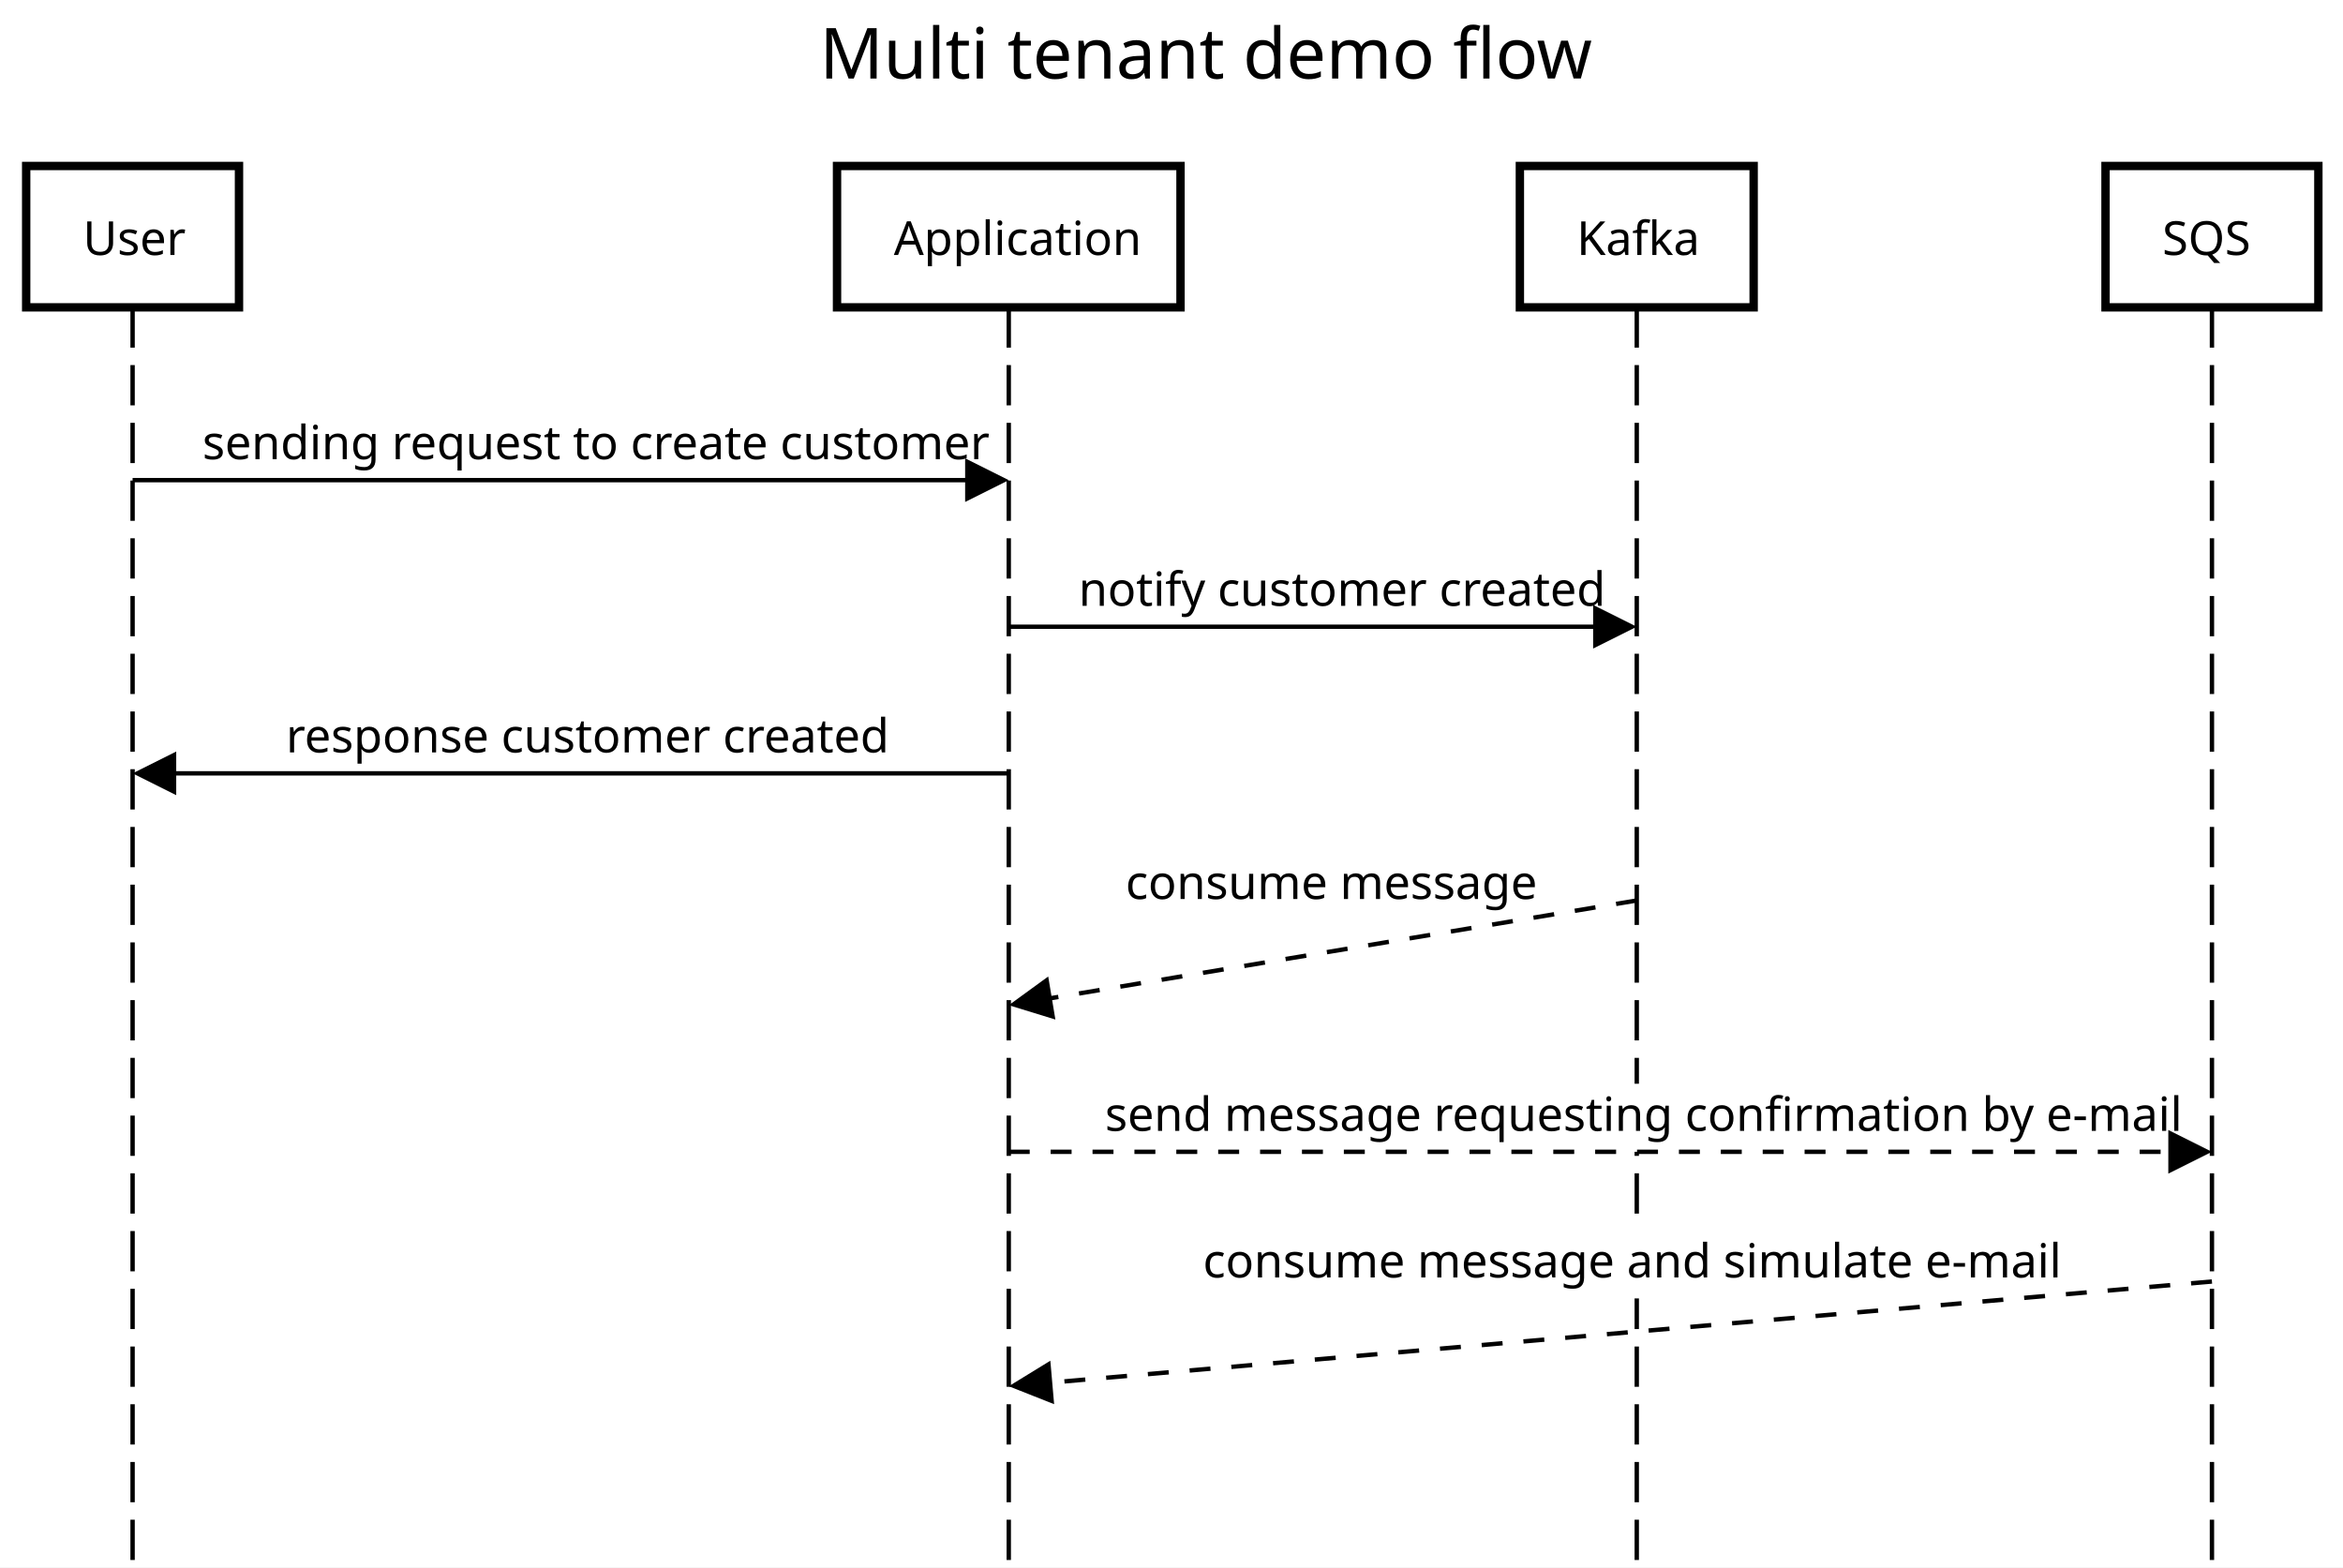
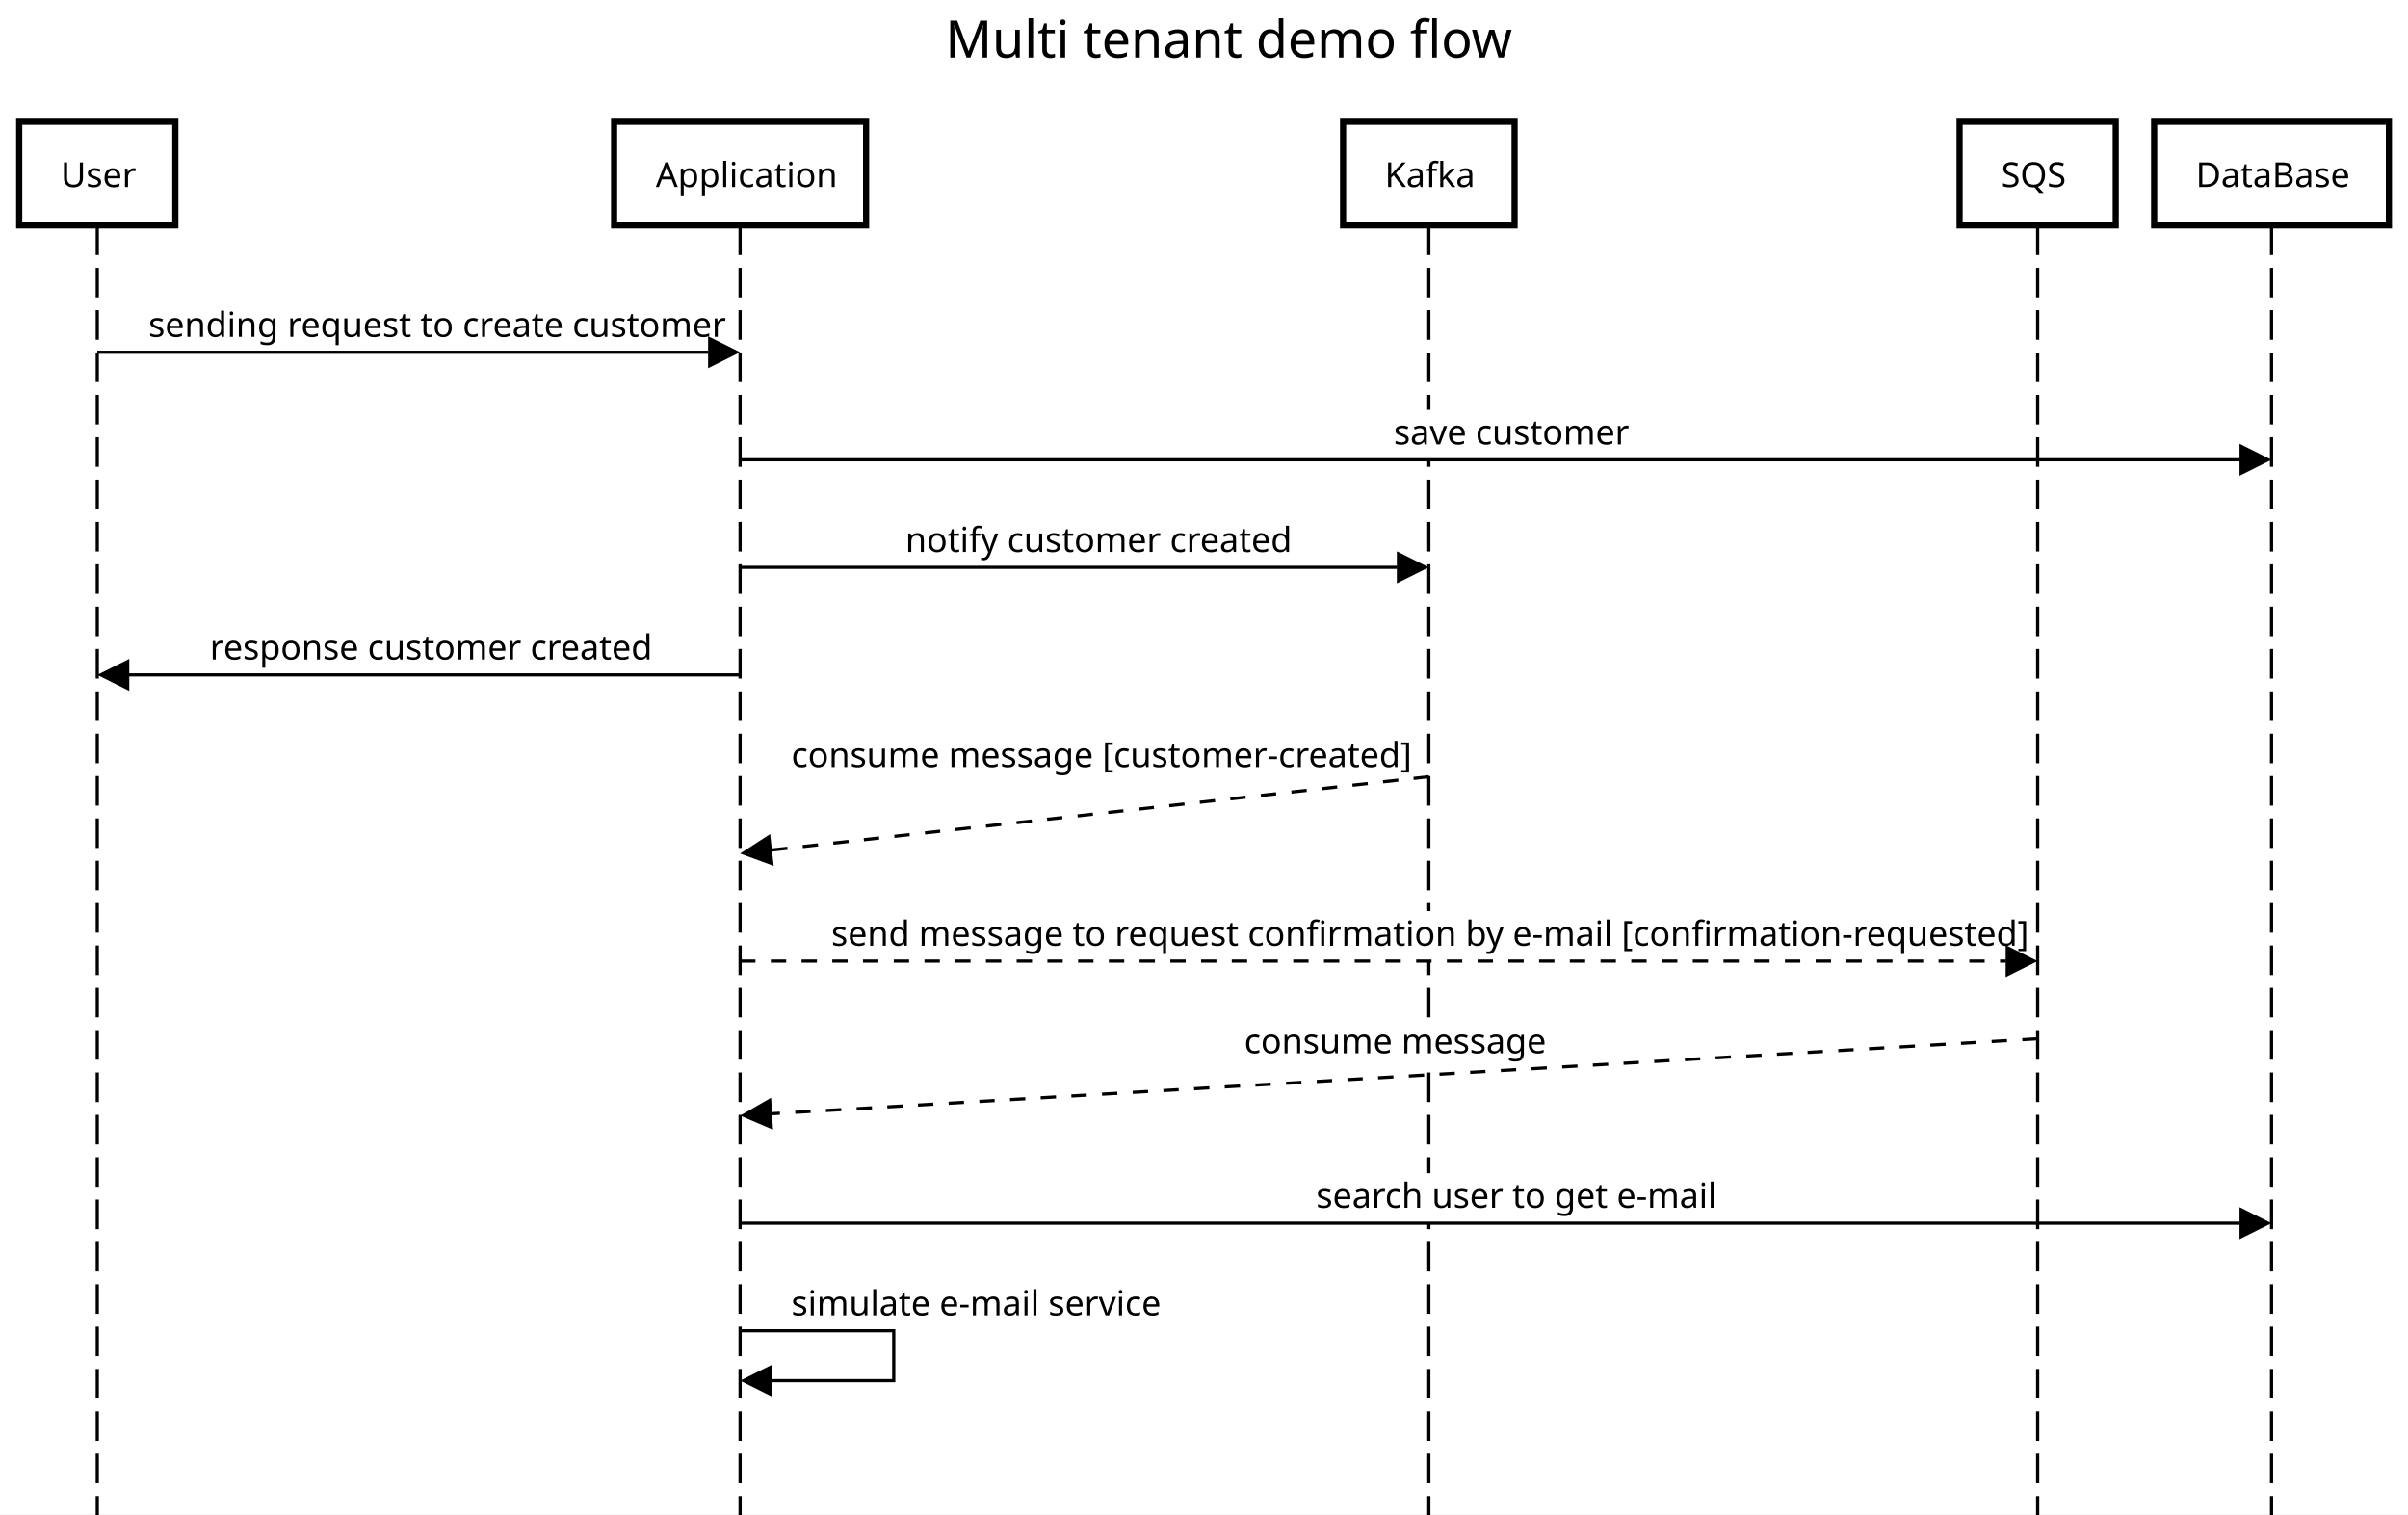
- <svg xmlns="http://www.w3.org/2000/svg" version="1.1" width="731" height="489">
+ <svg xmlns="http://www.w3.org/2000/svg" version="1.1" width="1024" height="644">
  <defs />
  <g>
    <g />
    <g />
    <g />
    <g />
    <g />
    <g />
+     <g />
+     <g />
+     <g />
    <g>
-       <rect fill="white" stroke="none" x="0" y="0" width="731" height="489" />
+       <rect fill="white" stroke="none" x="0" y="0" width="1024" height="644" />
    </g>
    <g>
-       <text fill="black" stroke="none" font-family="sans-serif" font-size="16.5pt" font-style="normal" font-weight="normal" text-decoration="normal" x="255.687" y="24.503" text-anchor="start" dominant-baseline="alphabetic" xml:space="preserve">Multi tenant demo flow</text>
+       <text fill="black" stroke="none" font-family="sans-serif" font-size="16.5pt" font-style="normal" font-weight="normal" text-decoration="normal" x="401.97" y="24.503" text-anchor="start" dominant-baseline="alphabetic" xml:space="preserve">Multi tenant demo flow</text>
    </g>
    <g />
    <g>
-       <path fill="none" stroke="black" paint-order="fill stroke markers" d=" M 41.367 95.888 L 41.367 489.651" stroke-miterlimit="10" stroke-width="1.361" stroke-dasharray="12.566,5.445" />
-       <path fill="none" stroke="black" paint-order="fill stroke markers" d=" M 314.727 95.888 L 314.727 489.651" stroke-miterlimit="10" stroke-width="1.361" stroke-dasharray="12.566,5.445" />
-       <path fill="none" stroke="black" paint-order="fill stroke markers" d=" M 510.657 95.888 L 510.657 489.651" stroke-miterlimit="10" stroke-width="1.361" stroke-dasharray="12.566,5.445" />
-       <path fill="none" stroke="black" paint-order="fill stroke markers" d=" M 690.111 95.888 L 690.111 489.651" stroke-miterlimit="10" stroke-width="1.361" stroke-dasharray="12.566,5.445" />
+       <path fill="none" stroke="black" paint-order="fill stroke markers" d=" M 41.367 95.888 L 41.367 644.33" stroke-miterlimit="10" stroke-width="1.361" stroke-dasharray="12.566,5.445" />
+       <path fill="none" stroke="black" paint-order="fill stroke markers" d=" M 314.727 95.888 L 314.727 644.33" stroke-miterlimit="10" stroke-width="1.361" stroke-dasharray="12.566,5.445" />
+       <path fill="none" stroke="black" paint-order="fill stroke markers" d=" M 607.615 95.888 L 607.615 644.33" stroke-miterlimit="10" stroke-width="1.361" stroke-dasharray="12.566,5.445" />
+       <path fill="none" stroke="black" paint-order="fill stroke markers" d=" M 866.514 95.888 L 866.514 644.33" stroke-miterlimit="10" stroke-width="1.361" stroke-dasharray="12.566,5.445" />
+       <path fill="none" stroke="black" paint-order="fill stroke markers" d=" M 965.966 95.888 L 965.966 644.33" stroke-miterlimit="10" stroke-width="1.361" stroke-dasharray="12.566,5.445" />
    </g>
    <g>
      <path fill="none" stroke="none" />
      <g>
        <path fill="white" stroke="black" paint-order="fill stroke markers" d=" M 8.168 51.783 L 74.567 51.783 L 74.567 95.888 L 8.168 95.888 L 8.168 51.783 Z" stroke-miterlimit="10" stroke-width="2.614" stroke-dasharray="" />
      </g>
      <g>
        <g />
        <text fill="black" stroke="none" font-family="sans-serif" font-size="11pt" font-style="normal" font-weight="normal" text-decoration="normal" x="25.891" y="79.552" text-anchor="start" dominant-baseline="alphabetic" xml:space="preserve">User</text>
      </g>
      <path fill="none" stroke="none" />
      <g>
        <path fill="white" stroke="black" paint-order="fill stroke markers" d=" M 261.145 51.783 L 368.31 51.783 L 368.31 95.888 L 261.145 95.888 L 261.145 51.783 Z" stroke-miterlimit="10" stroke-width="2.614" stroke-dasharray="" />
      </g>
      <g>
        <g />
        <text fill="black" stroke="none" font-family="sans-serif" font-size="11pt" font-style="normal" font-weight="normal" text-decoration="normal" x="278.868" y="79.552" text-anchor="start" dominant-baseline="alphabetic" xml:space="preserve">Application</text>
      </g>
      <path fill="none" stroke="none" />
      <g>
-         <path fill="white" stroke="black" paint-order="fill stroke markers" d=" M 474.19 51.783 L 547.125 51.783 L 547.125 95.888 L 474.19 95.888 L 474.19 51.783 Z" stroke-miterlimit="10" stroke-width="2.614" stroke-dasharray="" />
+         <path fill="white" stroke="black" paint-order="fill stroke markers" d=" M 571.147 51.783 L 644.082 51.783 L 644.082 95.888 L 571.147 95.888 L 571.147 51.783 Z" stroke-miterlimit="10" stroke-width="2.614" stroke-dasharray="" />
      </g>
      <g>
        <g />
-         <text fill="black" stroke="none" font-family="sans-serif" font-size="11pt" font-style="normal" font-weight="normal" text-decoration="normal" x="491.913" y="79.552" text-anchor="start" dominant-baseline="alphabetic" xml:space="preserve">Kafka</text>
+         <text fill="black" stroke="none" font-family="sans-serif" font-size="11pt" font-style="normal" font-weight="normal" text-decoration="normal" x="588.871" y="79.552" text-anchor="start" dominant-baseline="alphabetic" xml:space="preserve">Kafka</text>
      </g>
      <path fill="none" stroke="none" />
      <g>
-         <path fill="white" stroke="black" paint-order="fill stroke markers" d=" M 656.908 51.783 L 723.314 51.783 L 723.314 95.888 L 656.908 95.888 L 656.908 51.783 Z" stroke-miterlimit="10" stroke-width="2.614" stroke-dasharray="" />
+         <path fill="white" stroke="black" paint-order="fill stroke markers" d=" M 833.311 51.783 L 899.717 51.783 L 899.717 95.888 L 833.311 95.888 L 833.311 51.783 Z" stroke-miterlimit="10" stroke-width="2.614" stroke-dasharray="" />
      </g>
      <g>
        <g />
-         <text fill="black" stroke="none" font-family="sans-serif" font-size="11pt" font-style="normal" font-weight="normal" text-decoration="normal" x="674.631" y="79.552" text-anchor="start" dominant-baseline="alphabetic" xml:space="preserve">SQS</text>
+         <text fill="black" stroke="none" font-family="sans-serif" font-size="11pt" font-style="normal" font-weight="normal" text-decoration="normal" x="851.034" y="79.552" text-anchor="start" dominant-baseline="alphabetic" xml:space="preserve">SQS</text>
+       </g>
+       <path fill="none" stroke="none" />
+       <g>
+         <path fill="white" stroke="black" paint-order="fill stroke markers" d=" M 916.052 51.783 L 1015.881 51.783 L 1015.881 95.888 L 916.052 95.888 L 916.052 51.783 Z" stroke-miterlimit="10" stroke-width="2.614" stroke-dasharray="" />
+       </g>
+       <g>
+         <g />
+         <text fill="black" stroke="none" font-family="sans-serif" font-size="11pt" font-style="normal" font-weight="normal" text-decoration="normal" x="933.776" y="79.552" text-anchor="start" dominant-baseline="alphabetic" xml:space="preserve">DataBase</text>
      </g>
    </g>
    <g>
      <g>
        <g>
          <rect fill="white" stroke="none" x="60.697" y="128.558" width="234.7" height="21.236" />
        </g>
        <text fill="black" stroke="none" font-family="sans-serif" font-size="11pt" font-style="normal" font-weight="normal" text-decoration="normal" x="63.148" y="143.26" text-anchor="start" dominant-baseline="alphabetic" xml:space="preserve">sending request to create customer</text>
      </g>
      <g>
        <path fill="none" stroke="black" paint-order="fill stroke markers" d=" M 41.367 149.794 L 301.278 149.794" stroke-miterlimit="10" stroke-width="1.361" stroke-dasharray="" />
        <g transform="translate(314.7273,149.7938) translate(-314.7273,-149.7938)">
          <path fill="black" stroke="none" paint-order="stroke fill markers" d=" M 301.115 142.987 L 314.727 149.794 L 301.115 156.6 Z" />
        </g>
      </g>
      <g>
        <g>
-           <rect fill="white" stroke="none" x="334.057" y="174.297" width="157.27" height="21.236" />
+           <rect fill="white" stroke="none" x="590.234" y="174.297" width="100.226" height="21.236" />
        </g>
-         <text fill="black" stroke="none" font-family="sans-serif" font-size="11pt" font-style="normal" font-weight="normal" text-decoration="normal" x="336.508" y="188.998" text-anchor="start" dominant-baseline="alphabetic" xml:space="preserve">notify customer created</text>
+         <text fill="black" stroke="none" font-family="sans-serif" font-size="11pt" font-style="normal" font-weight="normal" text-decoration="normal" x="592.684" y="188.998" text-anchor="start" dominant-baseline="alphabetic" xml:space="preserve">save customer</text>
      </g>
      <g>
-         <path fill="none" stroke="black" paint-order="fill stroke markers" d=" M 314.727 195.532 L 497.208 195.532" stroke-miterlimit="10" stroke-width="1.361" stroke-dasharray="" />
-         <g transform="translate(510.6572,195.5324) translate(-510.6572,-195.5324)">
-           <path fill="black" stroke="none" paint-order="stroke fill markers" d=" M 497.044 188.726 L 510.657 195.532 L 497.044 202.339 Z" />
+         <path fill="none" stroke="black" paint-order="fill stroke markers" d=" M 314.727 195.532 L 952.517 195.532" stroke-miterlimit="10" stroke-width="1.361" stroke-dasharray="" />
+         <g transform="translate(965.9665,195.5324) translate(-965.9665,-195.5324)">
+           <path fill="black" stroke="none" paint-order="stroke fill markers" d=" M 952.354 188.726 L 965.966 195.532 L 952.354 202.339 Z" />
        </g>
      </g>
      <g>
        <g>
-           <rect fill="white" stroke="none" x="86.778" y="220.035" width="182.538" height="21.236" />
+           <rect fill="white" stroke="none" x="382.536" y="220.035" width="157.27" height="21.236" />
        </g>
-         <text fill="black" stroke="none" font-family="sans-serif" font-size="11pt" font-style="normal" font-weight="normal" text-decoration="normal" x="89.228" y="234.737" text-anchor="start" dominant-baseline="alphabetic" xml:space="preserve">response customer created</text>
+         <text fill="black" stroke="none" font-family="sans-serif" font-size="11pt" font-style="normal" font-weight="normal" text-decoration="normal" x="384.986" y="234.737" text-anchor="start" dominant-baseline="alphabetic" xml:space="preserve">notify customer created</text>
      </g>
      <g>
-         <path fill="none" stroke="black" paint-order="fill stroke markers" d=" M 314.727 241.271 L 54.817 241.271" stroke-miterlimit="10" stroke-width="1.361" stroke-dasharray="" />
-         <g transform="translate(41.36731,241.271) translate(-41.36731,-241.271)">
-           <path fill="black" stroke="none" paint-order="stroke fill markers" d=" M 54.98 234.465 L 41.367 241.271 L 54.98 248.077 Z" />
+         <path fill="none" stroke="black" paint-order="fill stroke markers" d=" M 314.727 241.271 L 594.166 241.271" stroke-miterlimit="10" stroke-width="1.361" stroke-dasharray="" />
+         <g transform="translate(607.6149,241.271) translate(-607.6149,-241.271)">
+           <path fill="black" stroke="none" paint-order="stroke fill markers" d=" M 594.002 234.465 L 607.615 241.271 L 594.002 248.077 Z" />
        </g>
      </g>
      <g>
        <g>
-           <rect fill="white" stroke="none" x="348.721" y="265.774" width="127.943" height="21.236" />
+           <rect fill="white" stroke="none" x="86.778" y="265.774" width="182.538" height="21.236" />
        </g>
-         <text fill="black" stroke="none" font-family="sans-serif" font-size="11pt" font-style="normal" font-weight="normal" text-decoration="normal" x="351.171" y="280.475" text-anchor="start" dominant-baseline="alphabetic" xml:space="preserve">consume message</text>
+         <text fill="black" stroke="none" font-family="sans-serif" font-size="11pt" font-style="normal" font-weight="normal" text-decoration="normal" x="89.228" y="280.475" text-anchor="start" dominant-baseline="alphabetic" xml:space="preserve">response customer created</text>
      </g>
      <g>
-         <path fill="none" stroke="black" paint-order="fill stroke markers" d=" M 510.657 280.933 L 327.993 311.391" stroke-miterlimit="10" stroke-width="1.361" stroke-dasharray="6.534" />
-         <g transform="translate(314.7273,313.6031) rotate(-9.466714,0,0) translate(-314.7273,-313.6031)">
-           <path fill="black" stroke="none" paint-order="stroke fill markers" d=" M 328.34 306.797 L 314.727 313.603 L 328.34 320.409 Z" />
-           <g transform="rotate(9.466714,0,0)" />
+         <path fill="none" stroke="black" paint-order="fill stroke markers" d=" M 314.727 287.01 L 54.817 287.01" stroke-miterlimit="10" stroke-width="1.361" stroke-dasharray="" />
+         <g transform="translate(41.36731,287.0095) translate(-41.36731,-287.0095)">
+           <path fill="black" stroke="none" paint-order="stroke fill markers" d=" M 54.98 280.203 L 41.367 287.01 L 54.98 293.816 Z" />
        </g>
      </g>
      <g>
        <g>
-           <rect fill="white" stroke="none" x="342.295" y="338.106" width="320.248" height="21.236" />
+           <rect fill="white" stroke="none" x="334.057" y="311.512" width="254.228" height="21.236" />
        </g>
-         <text fill="black" stroke="none" font-family="sans-serif" font-size="11pt" font-style="normal" font-weight="normal" text-decoration="normal" x="344.746" y="352.808" text-anchor="start" dominant-baseline="alphabetic" xml:space="preserve">send message requesting confirmation by e-mail</text>
+         <text fill="black" stroke="none" font-family="sans-serif" font-size="11pt" font-style="normal" font-weight="normal" text-decoration="normal" x="336.508" y="326.214" text-anchor="start" dominant-baseline="alphabetic" xml:space="preserve">consume message [customer-created]</text>
      </g>
      <g>
-         <path fill="none" stroke="black" paint-order="fill stroke markers" d=" M 314.727 359.342 L 676.662 359.342" stroke-miterlimit="10" stroke-width="1.361" stroke-dasharray="6.534" />
-         <g transform="translate(690.1109,359.3417) translate(-690.1109,-359.3417)">
-           <path fill="black" stroke="none" paint-order="stroke fill markers" d=" M 676.498 352.535 L 690.111 359.342 L 676.498 366.148 Z" />
+         <path fill="none" stroke="black" paint-order="fill stroke markers" d=" M 607.615 330.319 L 328.094 361.498" stroke-miterlimit="10" stroke-width="1.361" stroke-dasharray="6.534" />
+         <g transform="translate(314.7273,362.989) rotate(-6.364798,0,0) translate(-314.7273,-362.989)">
+           <path fill="black" stroke="none" paint-order="stroke fill markers" d=" M 328.34 356.183 L 314.727 362.989 L 328.34 369.795 Z" />
+           <g transform="rotate(6.364798,0,0)" />
        </g>
      </g>
      <g>
        <g>
-           <rect fill="white" stroke="none" x="372.857" y="383.844" width="259.124" height="21.236" />
+           <rect fill="white" stroke="none" x="351.052" y="387.492" width="479.138" height="21.236" />
        </g>
-         <text fill="black" stroke="none" font-family="sans-serif" font-size="11pt" font-style="normal" font-weight="normal" text-decoration="normal" x="375.308" y="398.546" text-anchor="start" dominant-baseline="alphabetic" xml:space="preserve">consume message and simulate e-mail</text>
+         <text fill="black" stroke="none" font-family="sans-serif" font-size="11pt" font-style="normal" font-weight="normal" text-decoration="normal" x="353.502" y="402.193" text-anchor="start" dominant-baseline="alphabetic" xml:space="preserve">send message to request confirmation by e-mail [confirmation-requested]</text>
      </g>
      <g>
-         <path fill="none" stroke="black" paint-order="fill stroke markers" d=" M 690.111 399.808 L 328.126 431.312" stroke-miterlimit="10" stroke-width="1.361" stroke-dasharray="6.534" />
-         <g transform="translate(314.7273,432.4782) rotate(-4.974036,0,0) translate(-314.7273,-432.4782)">
-           <path fill="black" stroke="none" paint-order="stroke fill markers" d=" M 328.34 425.672 L 314.727 432.478 L 328.34 439.285 Z" />
-           <g transform="rotate(4.974036,0,0)" />
+         <path fill="none" stroke="black" paint-order="fill stroke markers" d=" M 314.727 408.728 L 853.065 408.728" stroke-miterlimit="10" stroke-width="1.361" stroke-dasharray="6.534" />
+         <g transform="translate(866.5139,408.7276) translate(-866.5139,-408.7276)">
+           <path fill="black" stroke="none" paint-order="stroke fill markers" d=" M 852.901 401.921 L 866.514 408.728 L 852.901 415.534 Z" />
+         </g>
+       </g>
+       <g>
+         <g>
+           <rect fill="white" stroke="none" x="526.649" y="433.23" width="127.943" height="21.236" />
+         </g>
+         <text fill="black" stroke="none" font-family="sans-serif" font-size="11pt" font-style="normal" font-weight="normal" text-decoration="normal" x="529.1" y="447.932" text-anchor="start" dominant-baseline="alphabetic" xml:space="preserve">consume message</text>
+       </g>
+       <g>
+         <path fill="none" stroke="black" paint-order="fill stroke markers" d=" M 866.514 441.773 L 328.153 473.649" stroke-miterlimit="10" stroke-width="1.361" stroke-dasharray="6.534" />
+         <g transform="translate(314.7273,474.4439) rotate(-3.388436,0,0) translate(-314.7273,-474.4439)">
+           <path fill="black" stroke="none" paint-order="stroke fill markers" d=" M 328.34 467.638 L 314.727 474.444 L 328.34 481.25 Z" />
+           <g transform="rotate(3.388436,0,0)" />
+         </g>
+       </g>
+       <g>
+         <g>
+           <rect fill="white" stroke="none" x="557.231" y="498.947" width="166.232" height="21.236" />
+         </g>
+         <text fill="black" stroke="none" font-family="sans-serif" font-size="11pt" font-style="normal" font-weight="normal" text-decoration="normal" x="559.681" y="513.648" text-anchor="start" dominant-baseline="alphabetic" xml:space="preserve">search user to get e-mail</text>
+       </g>
+       <g>
+         <path fill="none" stroke="black" paint-order="fill stroke markers" d=" M 314.727 520.182 L 952.517 520.182" stroke-miterlimit="10" stroke-width="1.361" stroke-dasharray="" />
+         <g transform="translate(965.9665,520.1825) translate(-965.9665,-520.1825)">
+           <path fill="black" stroke="none" paint-order="stroke fill markers" d=" M 952.354 513.376 L 965.966 520.182 L 952.354 526.989 Z" />
+         </g>
+       </g>
+       <g>
+         <g>
+           <rect fill="white" stroke="none" x="334.057" y="544.685" width="153.984" height="21.236" />
+         </g>
+         <text fill="black" stroke="none" font-family="sans-serif" font-size="11pt" font-style="normal" font-weight="normal" text-decoration="normal" x="336.508" y="559.387" text-anchor="start" dominant-baseline="alphabetic" xml:space="preserve">simulate e-mail service</text>
+       </g>
+       <g>
+         <path fill="none" stroke="black" paint-order="fill stroke markers" d=" M 314.727 565.921 L 380.068 565.921 L 380.068 587.157 L 328.177 587.157" stroke-miterlimit="10" stroke-width="1.361" stroke-dasharray="" />
+         <g transform="translate(314.7273,587.1568) translate(-314.7273,-587.1568)">
+           <path fill="black" stroke="none" paint-order="stroke fill markers" d=" M 328.34 580.35 L 314.727 587.157 L 328.34 593.963 Z" />
        </g>
      </g>
    </g>
    <g />
    <g />
    <g />
    <g />
+     <g />
  </g>
</svg>
